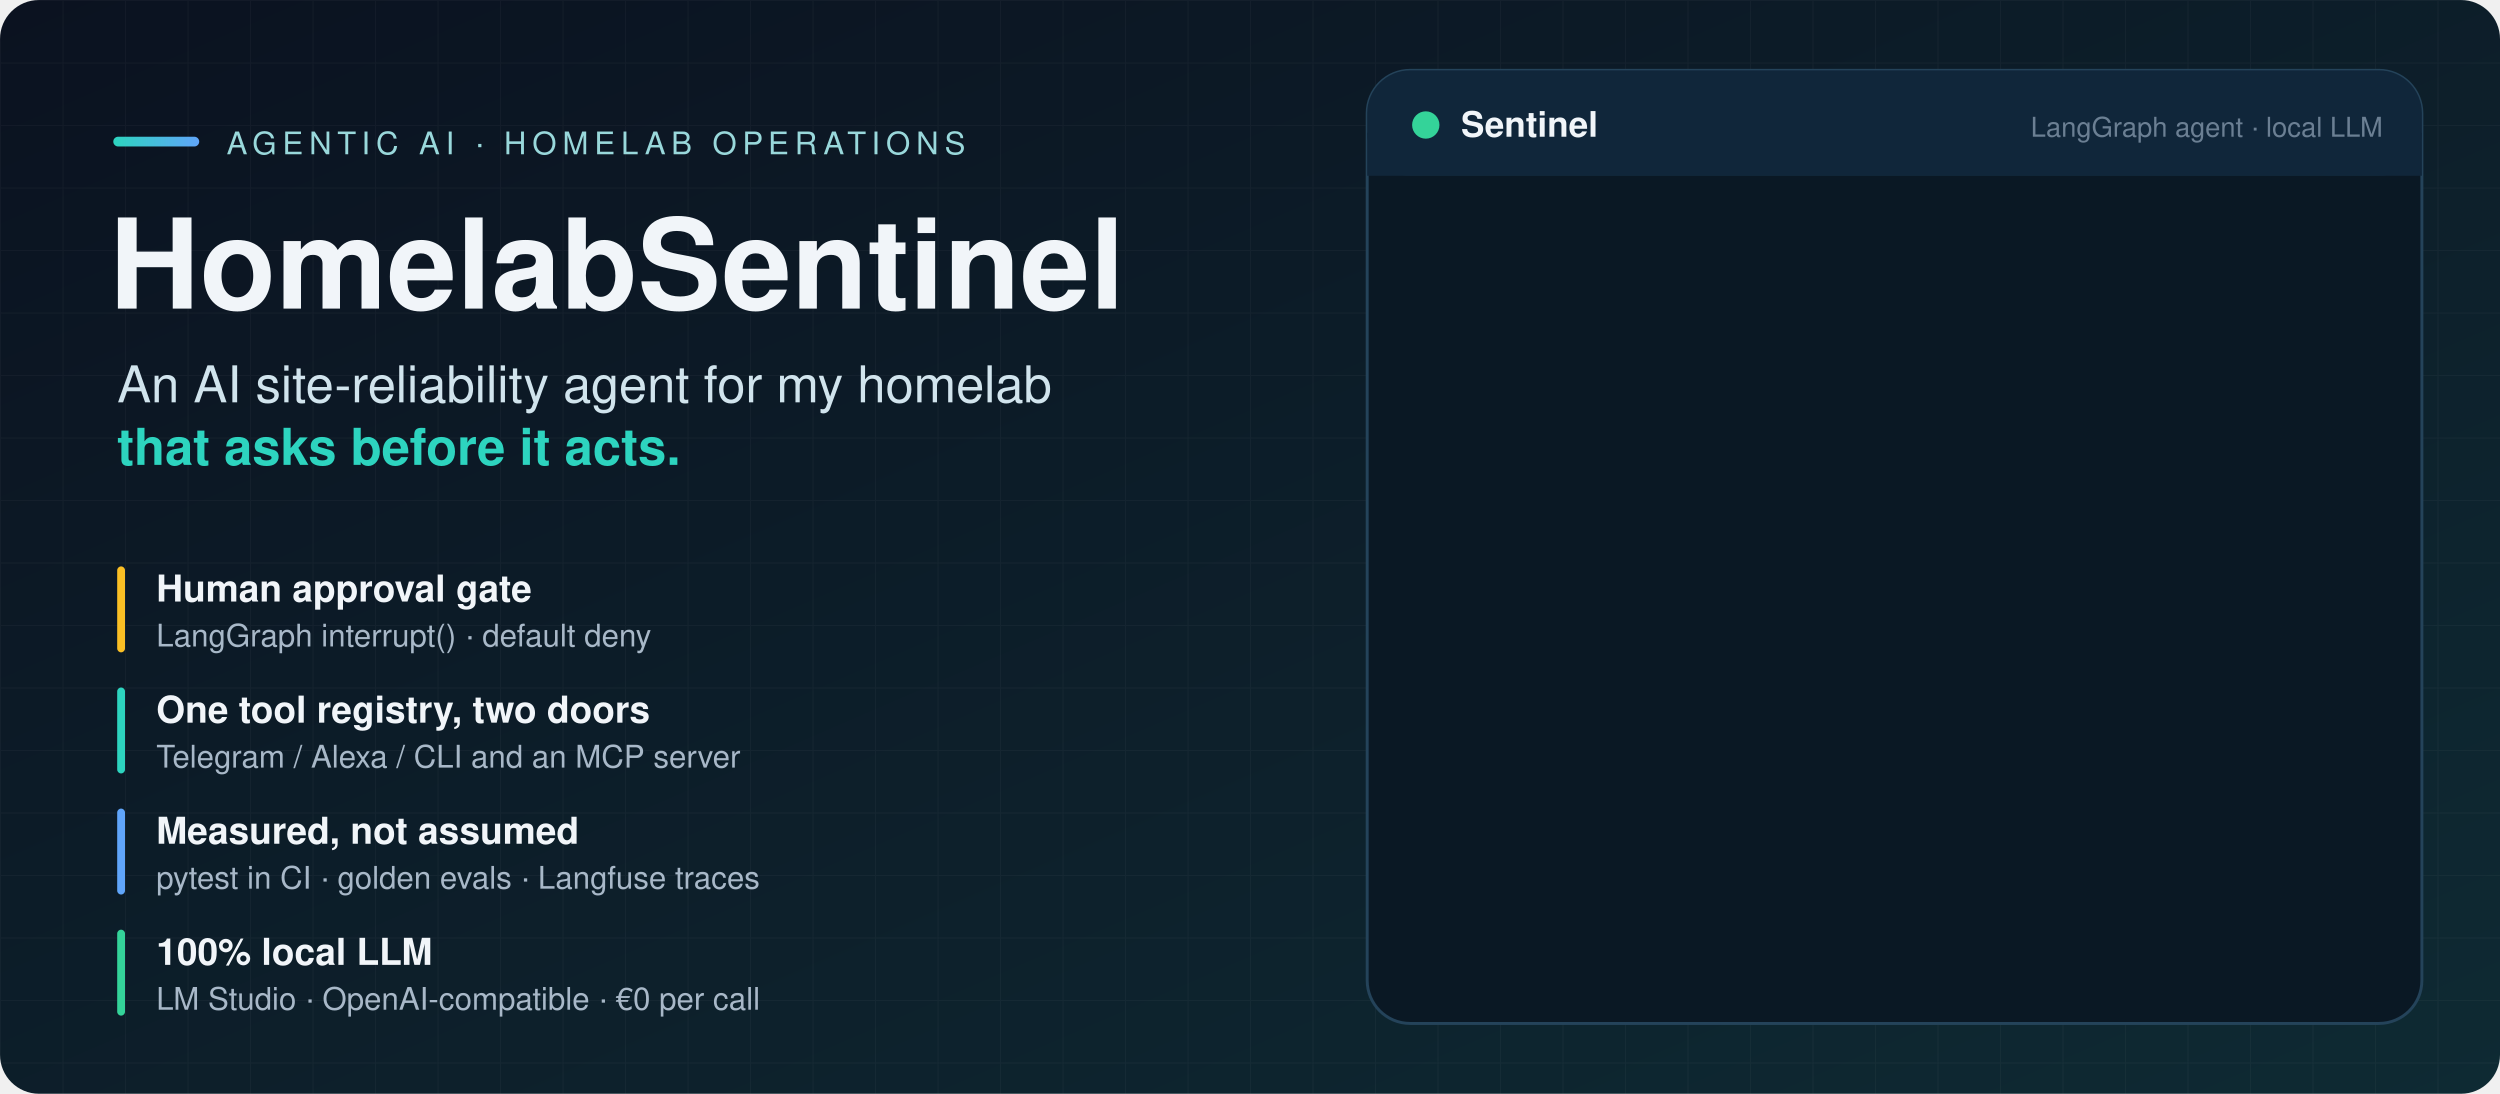
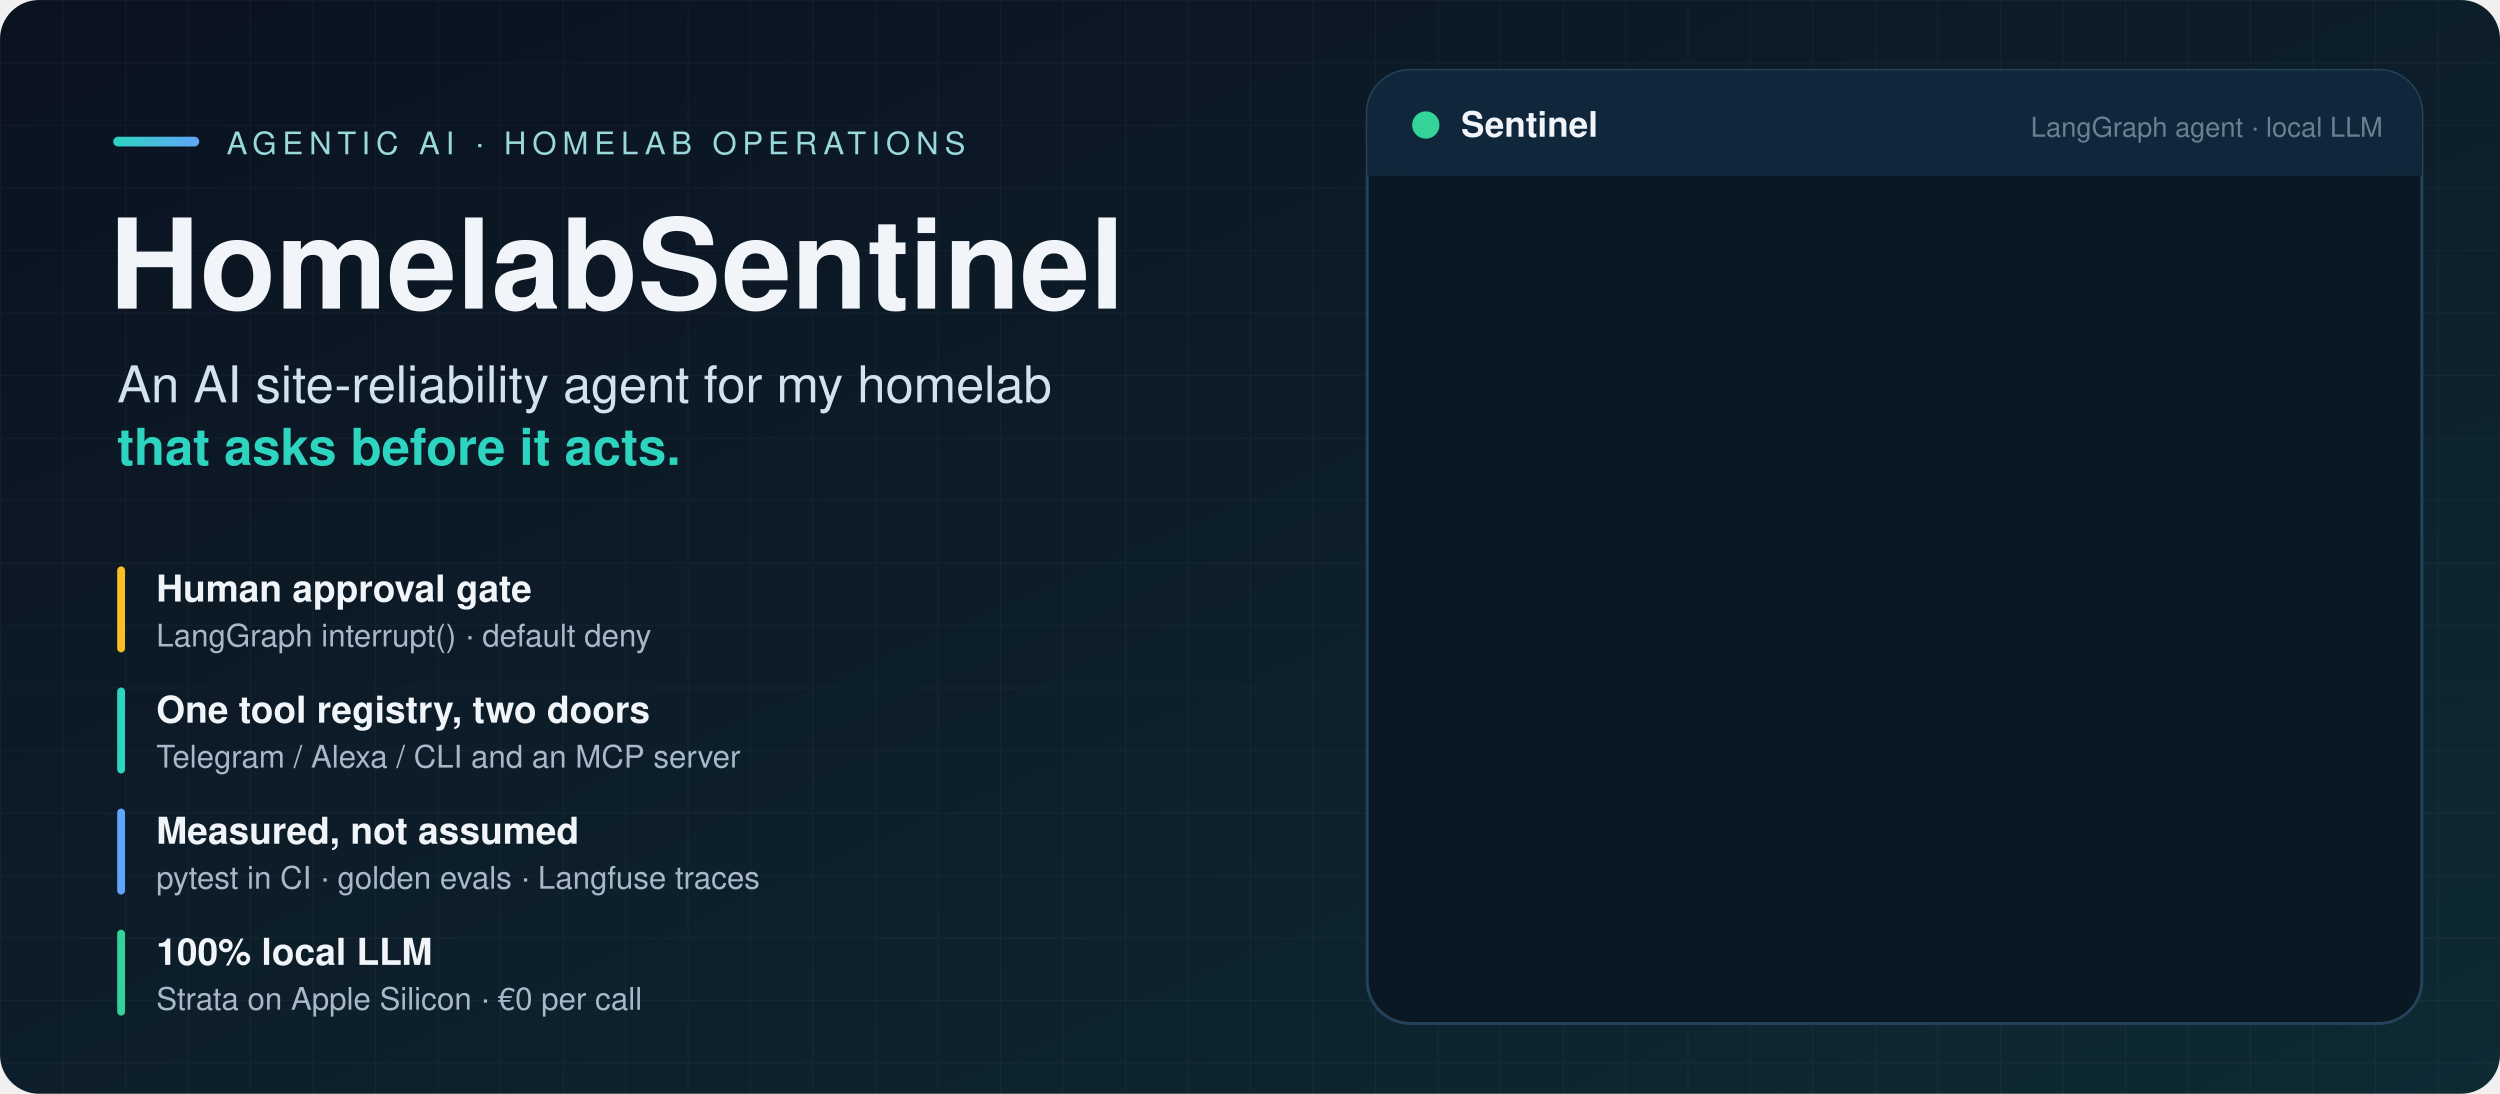
<svg xmlns="http://www.w3.org/2000/svg" width="1280" height="560" viewBox="0 0 1280 560" role="img" aria-labelledby="title desc">
  <style>@keyframes c0{0%,3.8%{opacity:0;transform:translateY(8px)}6.2%,92%{opacity:1;transform:translateY(0)}97%,100%{opacity:0;transform:translateY(0)}}.c0{animation:c0 16s ease-out infinite;opacity:0}@keyframes c1{0%,13.8%{opacity:0;transform:translateY(8px)}16.2%,92%{opacity:1;transform:translateY(0)}97%,100%{opacity:0;transform:translateY(0)}}.c1{animation:c1 16s ease-out infinite;opacity:0}@keyframes c2{0%,27.5%{opacity:0;transform:translateY(8px)}30.0%,92%{opacity:1;transform:translateY(0)}97%,100%{opacity:0;transform:translateY(0)}}.c2{animation:c2 16s ease-out infinite;opacity:0}@keyframes c3{0%,40.0%{opacity:0;transform:translateY(8px)}42.5%,92%{opacity:1;transform:translateY(0)}97%,100%{opacity:0;transform:translateY(0)}}.c3{animation:c3 16s ease-out infinite;opacity:0}@keyframes c4{0%,53.8%{opacity:0;transform:translateY(8px)}56.2%,92%{opacity:1;transform:translateY(0)}97%,100%{opacity:0;transform:translateY(0)}}.c4{animation:c4 16s ease-out infinite;opacity:0}@keyframes c5{0%,62.5%{opacity:0;transform:translateY(8px)}65.0%,92%{opacity:1;transform:translateY(0)}97%,100%{opacity:0;transform:translateY(0)}}.c5{animation:c5 16s ease-out infinite;opacity:0}@media (prefers-reduced-motion: reduce){.c0{animation:none;opacity:1}.c1{animation:none;opacity:1}.c2{animation:none;opacity:1}.c3{animation:none;opacity:1}.c4{animation:none;opacity:1}.c5{animation:none;opacity:1}}</style>
  <defs>
    <linearGradient id="bg" x1="0" y1="0" x2="1" y2="1">
      <stop stop-color="#0b1220" />
      <stop offset="1" stop-color="#0e2a33" />
    </linearGradient>
    <linearGradient id="accent" x1="0" x2="1">
      <stop stop-color="#2dd4bf" />
      <stop offset="1" stop-color="#60a5fa" />
    </linearGradient>
    <pattern id="grid" width="32" height="32" patternUnits="userSpaceOnUse">
      <path d="M32 0H0V32" fill="none" stroke="#ffffff" stroke-opacity=".035" />
    </pattern>
  </defs>
  <rect width="1280" height="560" rx="20" fill="url(#bg)" />
  <rect width="1280" height="560" rx="20" fill="url(#grid)" />
  <rect x="58" y="70" width="44" height="5" rx="2.5" fill="url(#accent)" />
  <text x="116" y="79" font-family="'Segoe UI', 'Helvetica Neue', Helvetica, Arial, sans-serif" font-size="16" font-weight="400" fill="#99d8db" text-anchor="start" letter-spacing="3">AGENTIC AI · HOMELAB OPERATIONS</text>
  <text x="56" y="158" font-family="'Segoe UI', 'Helvetica Neue', Helvetica, Arial, sans-serif" font-size="64" font-weight="700" fill="#f1f5f9" text-anchor="start">HomelabSentinel</text>
  <text x="60" y="206" font-family="'Segoe UI', 'Helvetica Neue', Helvetica, Arial, sans-serif" font-size="26" font-weight="400" fill="#d1e4ed" text-anchor="start">An AI site-reliability agent for my homelab</text>
  <text x="60" y="238" font-family="'Segoe UI', 'Helvetica Neue', Helvetica, Arial, sans-serif" font-size="26" font-weight="600" fill="#2dd4bf" text-anchor="start">that asks before it acts.</text>
  <rect x="60" y="290" width="4" height="44" rx="2" fill="#fbbf24" />
  <text x="80" y="308" font-family="'Segoe UI', 'Helvetica Neue', Helvetica, Arial, sans-serif" font-size="19" font-weight="600" fill="#f1f5f9" text-anchor="start">Human approval gate</text>
  <text x="80" y="331" font-family="'Segoe UI', 'Helvetica Neue', Helvetica, Arial, sans-serif" font-size="16" font-weight="400" fill="#a8b8c8" text-anchor="start">LangGraph interrupt() · default deny</text>
  <rect x="60" y="352" width="4" height="44" rx="2" fill="#2dd4bf" />
  <text x="80" y="370" font-family="'Segoe UI', 'Helvetica Neue', Helvetica, Arial, sans-serif" font-size="19" font-weight="600" fill="#f1f5f9" text-anchor="start">One tool registry, two doors</text>
  <text x="80" y="393" font-family="'Segoe UI', 'Helvetica Neue', Helvetica, Arial, sans-serif" font-size="16" font-weight="400" fill="#a8b8c8" text-anchor="start">Telegram / Alexa / CLI and an MCP server</text>
  <rect x="60" y="414" width="4" height="44" rx="2" fill="#60a5fa" />
  <text x="80" y="432" font-family="'Segoe UI', 'Helvetica Neue', Helvetica, Arial, sans-serif" font-size="19" font-weight="600" fill="#f1f5f9" text-anchor="start">Measured, not assumed</text>
  <text x="80" y="455" font-family="'Segoe UI', 'Helvetica Neue', Helvetica, Arial, sans-serif" font-size="16" font-weight="400" fill="#a8b8c8" text-anchor="start">pytest in CI · golden evals · Langfuse traces</text>
  <rect x="60" y="476" width="4" height="44" rx="2" fill="#34d399" />
  <text x="80" y="494" font-family="'Segoe UI', 'Helvetica Neue', Helvetica, Arial, sans-serif" font-size="19" font-weight="600" fill="#f1f5f9" text-anchor="start">100% local LLM</text>
-   <text x="80" y="517" font-family="'Segoe UI', 'Helvetica Neue', Helvetica, Arial, sans-serif" font-size="16" font-weight="400" fill="#a8b8c8" text-anchor="start">LM Studio · OpenAI-compatible · €0 per call</text>
+   <text x="80" y="517" font-family="'Segoe UI', 'Helvetica Neue', Helvetica, Arial, sans-serif" font-size="16" font-weight="400" fill="#a8b8c8" text-anchor="start">Strata on Apple Silicon · €0 per call</text>
  <rect x="700" y="36" width="540" height="488" rx="22" fill="#0a1824" stroke="#24435a" stroke-width="1.5" />
  <rect x="700" y="36" width="540" height="54" rx="22" fill="#10263a" />
  <rect x="700" y="68" width="540" height="22" fill="#10263a" />
  <circle cx="730" cy="64" r="6" fill="#34d399" />
  <circle cx="730" cy="64" r="6" fill="none" stroke="#34d399" stroke-width="2">
    <animate attributeName="r" values="6;14;6" dur="2.4s" repeatCount="indefinite" />
    <animate attributeName="stroke-opacity" values=".9;0;.9" dur="2.4s" repeatCount="indefinite" />
  </circle>
  <text x="748" y="70" font-family="'Segoe UI', 'Helvetica Neue', Helvetica, Arial, sans-serif" font-size="18" font-weight="700" fill="#f1f5f9" text-anchor="start">Sentinel</text>
  <text x="1220" y="70" font-family="'Segoe UI', 'Helvetica Neue', Helvetica, Arial, sans-serif" font-size="14" font-weight="400" fill="#6b7f93" text-anchor="end">LangGraph agent · local LLM</text>
  <g class="c0">
    <rect x="990" y="110" width="230" height="46" rx="16" fill="#1d4f7a" stroke="#2f6fa5" />
    <text x="1008" y="143" font-family="'Segoe UI', 'Helvetica Neue', Helvetica, Arial, sans-serif" font-size="17" font-weight="400" fill="#f1f5f9" text-anchor="start">are my backups ok?</text>
  </g>
  <g class="c1">
    <rect x="720" y="168" width="380" height="70" rx="16" fill="#15293b" stroke="#24435a" />
    <text x="738" y="201" font-family="'SFMono-Regular', Menlo, Consolas, 'Liberation Mono', monospace" font-size="15" font-weight="400" fill="#2dd4bf" text-anchor="start">check_backups()</text>
    <text x="738" y="225" font-family="'Segoe UI', 'Helvetica Neue', Helvetica, Arial, sans-serif" font-size="17" font-weight="400" fill="#f1f5f9" text-anchor="start">Every guest is within its max backup age.</text>
  </g>
  <g class="c2">
    <rect x="1020" y="250" width="200" height="46" rx="16" fill="#1d4f7a" stroke="#2f6fa5" />
    <text x="1038" y="283" font-family="'Segoe UI', 'Helvetica Neue', Helvetica, Arial, sans-serif" font-size="17" font-weight="400" fill="#f1f5f9" text-anchor="start">restart jellyfin</text>
  </g>
  <g class="c3">
    <rect x="720" y="308" width="500" height="118" rx="16" fill="#2a2210" stroke="#fbbf24" />
    <text x="740" y="338" font-family="'Segoe UI', 'Helvetica Neue', Helvetica, Arial, sans-serif" font-size="13" font-weight="700" fill="#fbbf24" text-anchor="start" letter-spacing="1.5">APPROVAL REQUIRED</text>
    <text x="740" y="364" font-family="'SFMono-Regular', Menlo, Consolas, 'Liberation Mono', monospace" font-size="15" font-weight="400" fill="#f1f5f9" text-anchor="start">restart_docker_container("jellyfin")</text>
    <rect x="740" y="380" width="130" height="34" rx="10" fill="#14532d" stroke="#34d399" />
    <text x="805" y="403" font-family="'Segoe UI', 'Helvetica Neue', Helvetica, Arial, sans-serif" font-size="16" font-weight="700" fill="#bbf7d0" text-anchor="middle">Approve</text>
    <rect x="884" y="380" width="110" height="34" rx="10" fill="#3b1414" stroke="#f87171" />
    <text x="939" y="403" font-family="'Segoe UI', 'Helvetica Neue', Helvetica, Arial, sans-serif" font-size="16" font-weight="700" fill="#fecaca" text-anchor="middle">Deny</text>
    <text x="1200" y="403" font-family="'Segoe UI', 'Helvetica Neue', Helvetica, Arial, sans-serif" font-size="13" font-weight="400" fill="#6b7f93" text-anchor="end">default: deny</text>
  </g>
  <g class="c4">
    <rect x="736" y="376" width="138" height="42" rx="12" fill="none" stroke="#34d399" stroke-width="3" />
  </g>
  <g class="c5">
    <rect x="720" y="438" width="400" height="70" rx="16" fill="#15293b" stroke="#24435a" />
    <text x="738" y="471" font-family="'Segoe UI', 'Helvetica Neue', Helvetica, Arial, sans-serif" font-size="17" font-weight="400" fill="#f1f5f9" text-anchor="start">Approved by operator</text>
    <text x="738" y="495" font-family="'Segoe UI', 'Helvetica Neue', Helvetica, Arial, sans-serif" font-size="17" font-weight="400" fill="#f1f5f9" text-anchor="start">Restarted via Portainer · container healthy</text>
  </g>
</svg>
